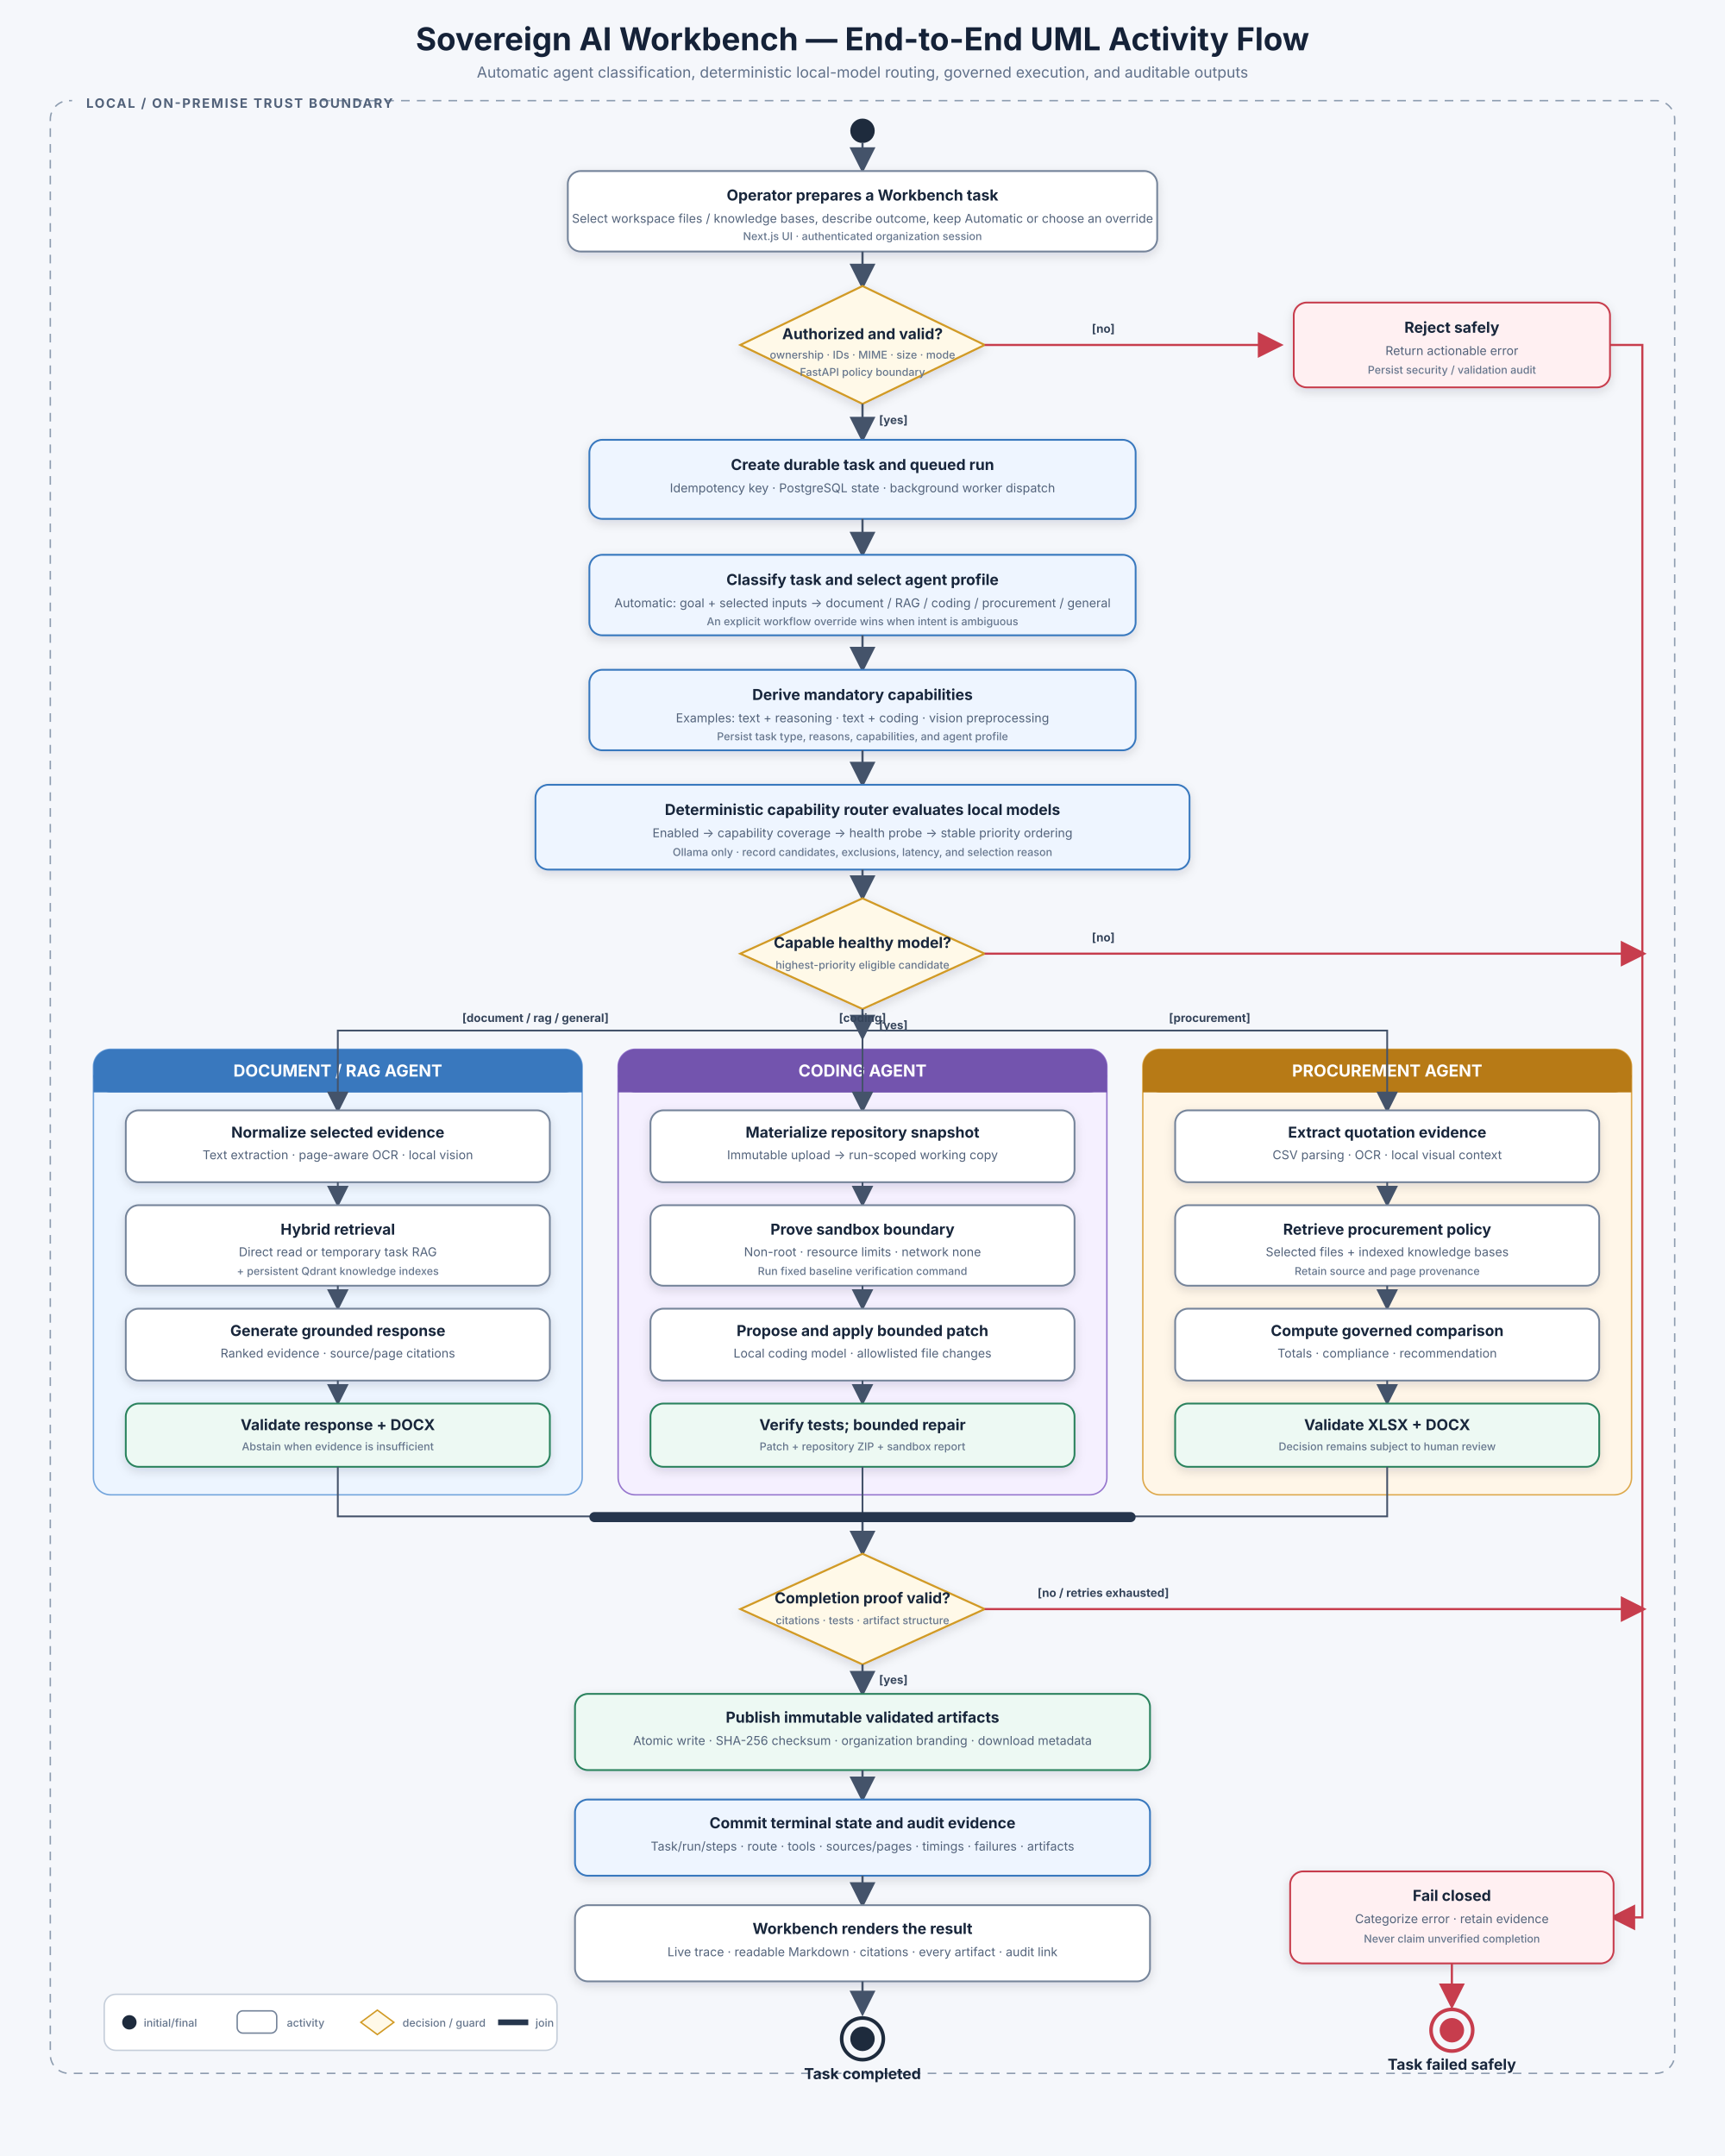
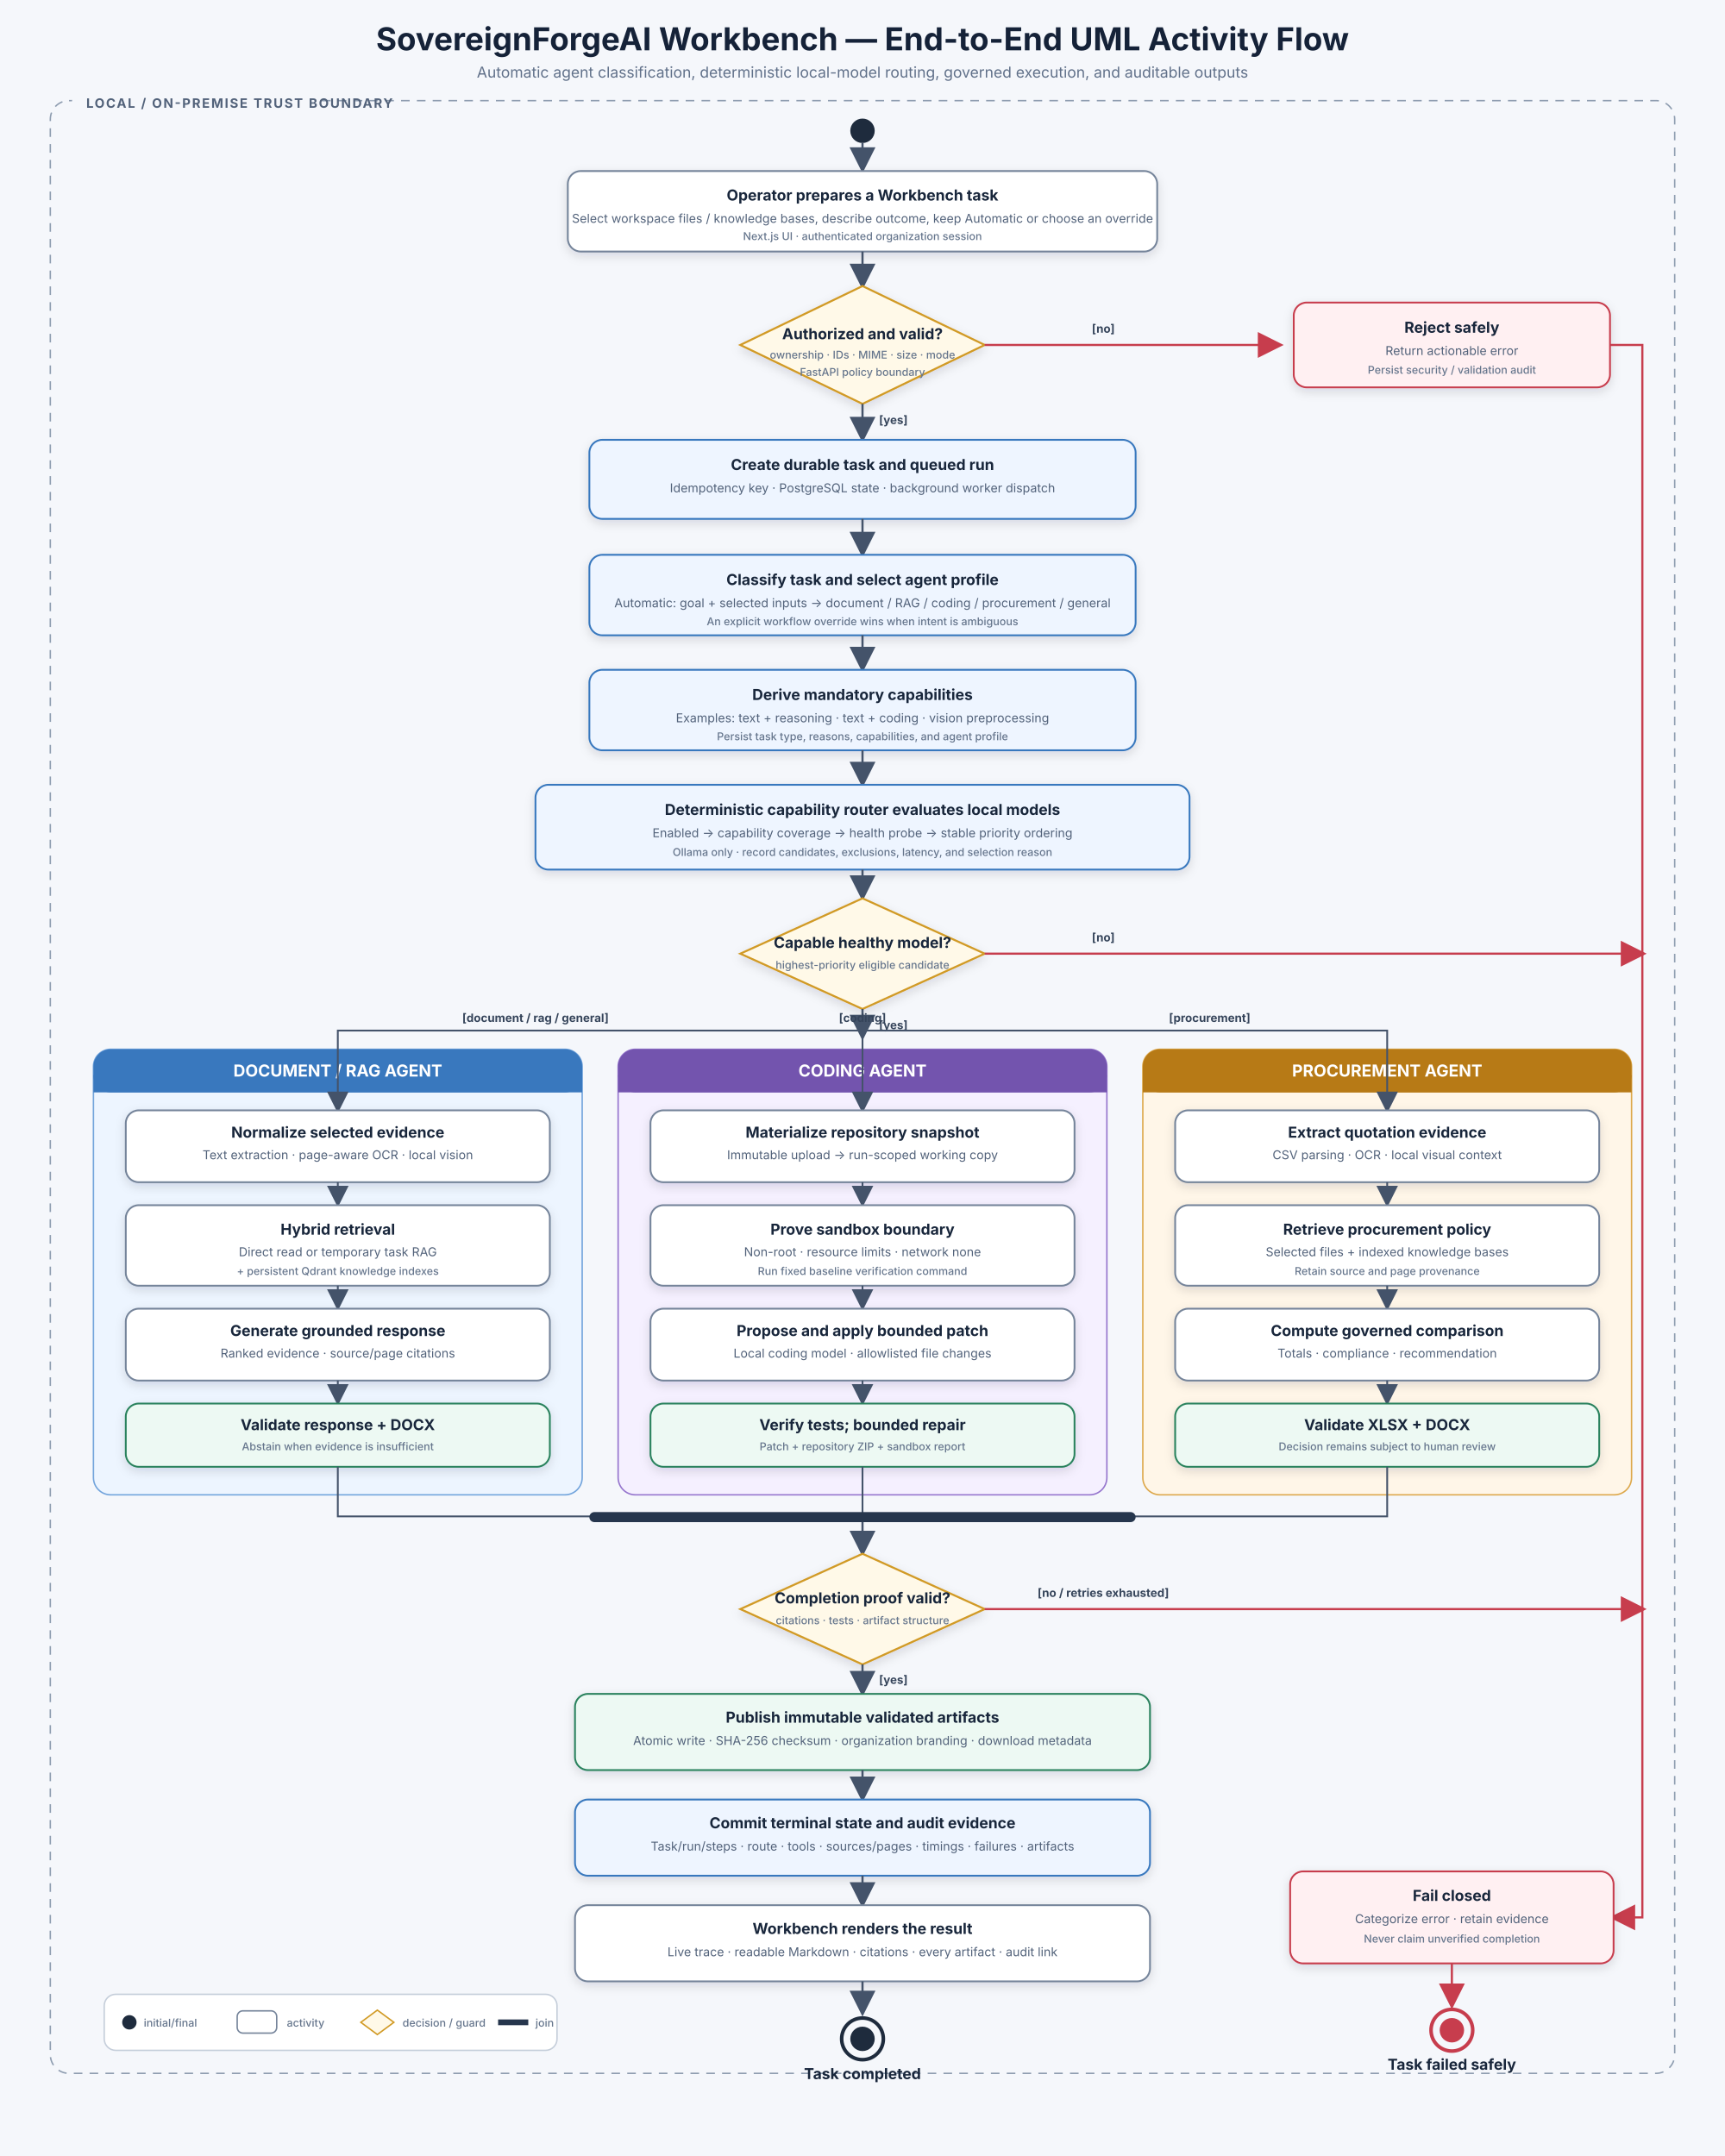
<svg xmlns="http://www.w3.org/2000/svg" width="2400" height="3000" viewBox="0 0 2400 3000" role="img" aria-labelledby="title desc">
  <defs>
    <filter id="shadow" x="-20%" y="-20%" width="140%" height="140%">
      <feDropShadow dx="0" dy="5" stdDeviation="7" flood-color="#172033" flood-opacity="0.13" />
    </filter>
    <marker id="arrow" markerWidth="12" markerHeight="12" refX="10" refY="6" orient="auto" markerUnits="strokeWidth">
      <path d="M0,0 L12,6 L0,12 z" fill="#44536a" />
    </marker>
    <marker id="arrow-red" markerWidth="12" markerHeight="12" refX="10" refY="6" orient="auto" markerUnits="strokeWidth">
      <path d="M0,0 L12,6 L0,12 z" fill="#c73d4d" />
    </marker>
    <style>
      .title { font: 700 44px Inter, Arial, sans-serif; fill: #152238; }
      .subtitle { font: 400 21px Inter, Arial, sans-serif; fill: #607089; }
      .phase { font: 700 18px Inter, Arial, sans-serif; letter-spacing: 2px; fill: #52627a; }
      .lane-title { font: 700 23px Inter, Arial, sans-serif; fill: #ffffff; }
      .node-title { font: 700 21px Inter, Arial, sans-serif; fill: #18263b; }
      .node-copy { font: 400 17px Inter, Arial, sans-serif; fill: #52627a; }
      .guard { font: 700 16px Inter, Arial, sans-serif; fill: #35445a; }
      .small { font: 500 15px Inter, Arial, sans-serif; fill: #65758c; }
      .white-small { font: 500 15px Inter, Arial, sans-serif; fill: #eaf0f8; }
      .activity { fill: #ffffff; stroke: #75849a; stroke-width: 2.5; rx: 18; filter: url(#shadow); }
      .system { fill: #eef5ff; stroke: #3978be; stroke-width: 2.5; rx: 18; filter: url(#shadow); }
      .decision { fill: #fff9e8; stroke: #d19a25; stroke-width: 2.8; filter: url(#shadow); }
      .failure { fill: #fff0f2; stroke: #c73d4d; stroke-width: 2.5; rx: 18; filter: url(#shadow); }
      .success { fill: #edf9f3; stroke: #29825d; stroke-width: 2.5; rx: 18; filter: url(#shadow); }
      .flow { fill: none; stroke: #44536a; stroke-width: 3; marker-end: url(#arrow); }
      .flow-red { fill: none; stroke: #c73d4d; stroke-width: 3; marker-end: url(#arrow-red); }
      .branch-flow { fill: none; stroke: #44536a; stroke-width: 2.5; marker-end: url(#arrow); }
      .boundary { fill: none; stroke: #8e9db0; stroke-width: 2; stroke-dasharray: 12 10; rx: 26; }
    </style>
  </defs>
  <rect width="2400" height="3000" fill="#f5f7fb" />
-   <text x="1200" y="70" text-anchor="middle" class="title">Sovereign AI Workbench — End-to-End UML Activity Flow</text>
+   <text x="1200" y="70" text-anchor="middle" class="title">SovereignForgeAI Workbench — End-to-End UML Activity Flow</text>
  <text x="1200" y="108" text-anchor="middle" class="subtitle">Automatic agent classification, deterministic local-model routing, governed execution, and auditable outputs</text>
  <rect x="70" y="140" width="2260" height="2745" class="boundary" />
  <rect x="100" y="126" width="342" height="34" rx="17" fill="#f5f7fb" />
  <text x="120" y="150" class="phase">LOCAL / ON-PREMISE TRUST BOUNDARY</text>
  <circle cx="1200" cy="182" r="17" fill="#1e2b3d" />
  <path d="M1200 199 V235" class="flow" />
  <rect x="790" y="238" width="820" height="112" class="activity" />
  <text x="1200" y="279" text-anchor="middle" class="node-title">Operator prepares a Workbench task</text>
  <text x="1200" y="310" text-anchor="middle" class="node-copy">Select workspace files / knowledge bases, describe outcome, keep Automatic or choose an override</text>
  <text x="1200" y="334" text-anchor="middle" class="small">Next.js UI · authenticated organization session</text>
  <path d="M1200 350 V397" class="flow" />
  <polygon points="1200,398 1370,480 1200,562 1030,480" class="decision" />
  <text x="1200" y="472" text-anchor="middle" class="node-title">Authorized and valid?</text>
  <text x="1200" y="499" text-anchor="middle" class="small">ownership · IDs · MIME · size · mode</text>
  <text x="1200" y="523" text-anchor="middle" class="small">FastAPI policy boundary</text>
  <path d="M1370 480 H1780" class="flow-red" />
  <text x="1535" y="463" text-anchor="middle" class="guard">[no]</text>
  <rect x="1800" y="421" width="440" height="118" class="failure" />
  <text x="2020" y="463" text-anchor="middle" class="node-title">Reject safely</text>
  <text x="2020" y="494" text-anchor="middle" class="node-copy">Return actionable error</text>
  <text x="2020" y="520" text-anchor="middle" class="small">Persist security / validation audit</text>
  <path d="M1200 562 V610" class="flow" />
  <text x="1223" y="590" class="guard">[yes]</text>
  <rect x="820" y="612" width="760" height="110" class="system" />
  <text x="1200" y="654" text-anchor="middle" class="node-title">Create durable task and queued run</text>
  <text x="1200" y="685" text-anchor="middle" class="node-copy">Idempotency key · PostgreSQL state · background worker dispatch</text>
  <path d="M1200 722 V770" class="flow" />
  <rect x="820" y="772" width="760" height="112" class="system" />
  <text x="1200" y="814" text-anchor="middle" class="node-title">Classify task and select agent profile</text>
  <text x="1200" y="845" text-anchor="middle" class="node-copy">Automatic: goal + selected inputs → document / RAG / coding / procurement / general</text>
  <text x="1200" y="870" text-anchor="middle" class="small">An explicit workflow override wins when intent is ambiguous</text>
  <path d="M1200 884 V930" class="flow" />
  <rect x="820" y="932" width="760" height="112" class="system" />
  <text x="1200" y="974" text-anchor="middle" class="node-title">Derive mandatory capabilities</text>
  <text x="1200" y="1005" text-anchor="middle" class="node-copy">Examples: text + reasoning · text + coding · vision preprocessing</text>
  <text x="1200" y="1030" text-anchor="middle" class="small">Persist task type, reasons, capabilities, and agent profile</text>
  <path d="M1200 1044 V1090" class="flow" />
  <rect x="745" y="1092" width="910" height="118" class="system" />
  <text x="1200" y="1134" text-anchor="middle" class="node-title">Deterministic capability router evaluates local models</text>
  <text x="1200" y="1165" text-anchor="middle" class="node-copy">Enabled → capability coverage → health probe → stable priority ordering</text>
  <text x="1200" y="1191" text-anchor="middle" class="small">Ollama only · record candidates, exclusions, latency, and selection reason</text>
  <path d="M1200 1210 V1248" class="flow" />
  <polygon points="1200,1250 1370,1327 1200,1404 1030,1327" class="decision" />
  <text x="1200" y="1319" text-anchor="middle" class="node-title">Capable healthy model?</text>
  <text x="1200" y="1348" text-anchor="middle" class="small">highest-priority eligible candidate</text>
  <path d="M1370 1327 H2285" class="flow-red" />
  <text x="1535" y="1310" text-anchor="middle" class="guard">[no]</text>
  <path d="M1200 1404 V1442" class="flow" />
  <text x="1223" y="1432" class="guard">[yes]</text>
  <rect x="130" y="1460" width="680" height="620" rx="24" fill="#edf5ff" stroke="#72a4dc" stroke-width="2" />
  <rect x="130" y="1460" width="680" height="60" rx="24" fill="#3978be" />
  <rect x="130" y="1496" width="680" height="24" fill="#3978be" />
  <text x="470" y="1498" text-anchor="middle" class="lane-title">DOCUMENT / RAG AGENT</text>
  <rect x="860" y="1460" width="680" height="620" rx="24" fill="#f5f0ff" stroke="#9575cd" stroke-width="2" />
  <rect x="860" y="1460" width="680" height="60" rx="24" fill="#7354ae" />
  <rect x="860" y="1496" width="680" height="24" fill="#7354ae" />
  <text x="1200" y="1498" text-anchor="middle" class="lane-title">CODING AGENT</text>
  <rect x="1590" y="1460" width="680" height="620" rx="24" fill="#fff6e8" stroke="#dda84b" stroke-width="2" />
  <rect x="1590" y="1460" width="680" height="60" rx="24" fill="#b77a16" />
  <rect x="1590" y="1496" width="680" height="24" fill="#b77a16" />
  <text x="1930" y="1498" text-anchor="middle" class="lane-title">PROCUREMENT AGENT</text>
  <path d="M1200 1442 V1434 H470 V1544" class="branch-flow" />
  <path d="M1200 1442 V1544" class="branch-flow" />
  <path d="M1200 1442 V1434 H1930 V1544" class="branch-flow" />
  <text x="745" y="1422" text-anchor="middle" class="guard">[document / rag / general]</text>
  <text x="1200" y="1422" text-anchor="middle" class="guard">[coding]</text>
  <text x="1683" y="1422" text-anchor="middle" class="guard">[procurement]</text>
  <rect x="175" y="1545" width="590" height="100" class="activity" />
  <text x="470" y="1583" text-anchor="middle" class="node-title">Normalize selected evidence</text>
  <text x="470" y="1613" text-anchor="middle" class="node-copy">Text extraction · page-aware OCR · local vision</text>
  <path d="M470 1645 V1675" class="branch-flow" />
  <rect x="175" y="1677" width="590" height="112" class="activity" />
  <text x="470" y="1718" text-anchor="middle" class="node-title">Hybrid retrieval</text>
  <text x="470" y="1748" text-anchor="middle" class="node-copy">Direct read or temporary task RAG</text>
  <text x="470" y="1774" text-anchor="middle" class="small">+ persistent Qdrant knowledge indexes</text>
  <path d="M470 1789 V1819" class="branch-flow" />
  <rect x="175" y="1821" width="590" height="100" class="activity" />
  <text x="470" y="1859" text-anchor="middle" class="node-title">Generate grounded response</text>
  <text x="470" y="1889" text-anchor="middle" class="node-copy">Ranked evidence · source/page citations</text>
  <path d="M470 1921 V1951" class="branch-flow" />
  <rect x="175" y="1953" width="590" height="88" class="success" />
  <text x="470" y="1990" text-anchor="middle" class="node-title">Validate response + DOCX</text>
  <text x="470" y="2018" text-anchor="middle" class="small">Abstain when evidence is insufficient</text>
  <rect x="905" y="1545" width="590" height="100" class="activity" />
  <text x="1200" y="1583" text-anchor="middle" class="node-title">Materialize repository snapshot</text>
  <text x="1200" y="1613" text-anchor="middle" class="node-copy">Immutable upload → run-scoped working copy</text>
  <path d="M1200 1645 V1675" class="branch-flow" />
  <rect x="905" y="1677" width="590" height="112" class="activity" />
  <text x="1200" y="1718" text-anchor="middle" class="node-title">Prove sandbox boundary</text>
  <text x="1200" y="1748" text-anchor="middle" class="node-copy">Non-root · resource limits · network none</text>
  <text x="1200" y="1774" text-anchor="middle" class="small">Run fixed baseline verification command</text>
  <path d="M1200 1789 V1819" class="branch-flow" />
  <rect x="905" y="1821" width="590" height="100" class="activity" />
  <text x="1200" y="1859" text-anchor="middle" class="node-title">Propose and apply bounded patch</text>
  <text x="1200" y="1889" text-anchor="middle" class="node-copy">Local coding model · allowlisted file changes</text>
  <path d="M1200 1921 V1951" class="branch-flow" />
  <rect x="905" y="1953" width="590" height="88" class="success" />
  <text x="1200" y="1990" text-anchor="middle" class="node-title">Verify tests; bounded repair</text>
  <text x="1200" y="2018" text-anchor="middle" class="small">Patch + repository ZIP + sandbox report</text>
  <rect x="1635" y="1545" width="590" height="100" class="activity" />
  <text x="1930" y="1583" text-anchor="middle" class="node-title">Extract quotation evidence</text>
  <text x="1930" y="1613" text-anchor="middle" class="node-copy">CSV parsing · OCR · local visual context</text>
  <path d="M1930 1645 V1675" class="branch-flow" />
  <rect x="1635" y="1677" width="590" height="112" class="activity" />
  <text x="1930" y="1718" text-anchor="middle" class="node-title">Retrieve procurement policy</text>
  <text x="1930" y="1748" text-anchor="middle" class="node-copy">Selected files + indexed knowledge bases</text>
  <text x="1930" y="1774" text-anchor="middle" class="small">Retain source and page provenance</text>
  <path d="M1930 1789 V1819" class="branch-flow" />
  <rect x="1635" y="1821" width="590" height="100" class="activity" />
  <text x="1930" y="1859" text-anchor="middle" class="node-title">Compute governed comparison</text>
  <text x="1930" y="1889" text-anchor="middle" class="node-copy">Totals · compliance · recommendation</text>
  <path d="M1930 1921 V1951" class="branch-flow" />
  <rect x="1635" y="1953" width="590" height="88" class="success" />
  <text x="1930" y="1990" text-anchor="middle" class="node-title">Validate XLSX + DOCX</text>
  <text x="1930" y="2018" text-anchor="middle" class="small">Decision remains subject to human review</text>
  <path d="M470 2041 V2110 H1200" fill="none" stroke="#44536a" stroke-width="2.5" />
  <path d="M1200 2041 V2110" fill="none" stroke="#44536a" stroke-width="2.5" />
  <path d="M1930 2041 V2110 H1200" fill="none" stroke="#44536a" stroke-width="2.5" />
  <rect x="820" y="2104" width="760" height="14" rx="7" fill="#26364d" />
  <path d="M1200 2118 V2160" class="flow" />
  <polygon points="1200,2162 1370,2239 1200,2316 1030,2239" class="decision" />
  <text x="1200" y="2231" text-anchor="middle" class="node-title">Completion proof valid?</text>
  <text x="1200" y="2260" text-anchor="middle" class="small">citations · tests · artifact structure</text>
  <path d="M1370 2239 H2285" class="flow-red" />
  <text x="1535" y="2222" text-anchor="middle" class="guard">[no / retries exhausted]</text>
  <path d="M1200 2316 V2355" class="flow" />
  <text x="1223" y="2343" class="guard">[yes]</text>
  <rect x="800" y="2357" width="800" height="106" class="success" />
  <text x="1200" y="2397" text-anchor="middle" class="node-title">Publish immutable validated artifacts</text>
  <text x="1200" y="2428" text-anchor="middle" class="node-copy">Atomic write · SHA-256 checksum · organization branding · download metadata</text>
  <path d="M1200 2463 V2502" class="flow" />
  <rect x="800" y="2504" width="800" height="106" class="system" />
  <text x="1200" y="2544" text-anchor="middle" class="node-title">Commit terminal state and audit evidence</text>
  <text x="1200" y="2575" text-anchor="middle" class="node-copy">Task/run/steps · route · tools · sources/pages · timings · failures · artifacts</text>
  <path d="M1200 2610 V2649" class="flow" />
  <rect x="800" y="2651" width="800" height="106" class="activity" />
  <text x="1200" y="2691" text-anchor="middle" class="node-title">Workbench renders the result</text>
  <text x="1200" y="2722" text-anchor="middle" class="node-copy">Live trace · readable Markdown · citations · every artifact · audit link</text>
  <path d="M1200 2757 V2800" class="flow" />
  <circle cx="1200" cy="2837" r="29" fill="none" stroke="#1e2b3d" stroke-width="5" />
  <circle cx="1200" cy="2837" r="17" fill="#1e2b3d" />
  <text x="1200" y="2893" text-anchor="middle" class="node-title">Task completed</text>
  <path d="M2240 480 H2285 V2668 H2245" class="flow-red" />
  <rect x="1795" y="2604" width="450" height="128" class="failure" />
  <text x="2020" y="2645" text-anchor="middle" class="node-title">Fail closed</text>
  <text x="2020" y="2676" text-anchor="middle" class="node-copy">Categorize error · retain evidence</text>
  <text x="2020" y="2703" text-anchor="middle" class="small">Never claim unverified completion</text>
  <path d="M2020 2732 V2790" class="flow-red" />
  <circle cx="2020" cy="2825" r="29" fill="none" stroke="#c73d4d" stroke-width="5" />
  <circle cx="2020" cy="2825" r="17" fill="#c73d4d" />
  <text x="2020" y="2880" text-anchor="middle" class="node-title">Task failed safely</text>
  <rect x="145" y="2775" width="630" height="78" rx="16" fill="#ffffff" stroke="#c5ceda" stroke-width="2" />
  <circle cx="180" cy="2814" r="10" fill="#1e2b3d" />
  <text x="200" y="2820" class="small">initial/final</text>
  <rect x="330" y="2798" width="55" height="31" rx="8" fill="#ffffff" stroke="#75849a" stroke-width="2" />
  <text x="399" y="2820" class="small">activity</text>
  <polygon points="525,2797 548,2814 525,2831 502,2814" fill="#fff9e8" stroke="#d19a25" stroke-width="2" />
  <text x="560" y="2820" class="small">decision / guard</text>
  <line x1="693" y1="2814" x2="735" y2="2814" stroke="#26364d" stroke-width="8" />
  <text x="745" y="2820" class="small">join</text>
</svg>
